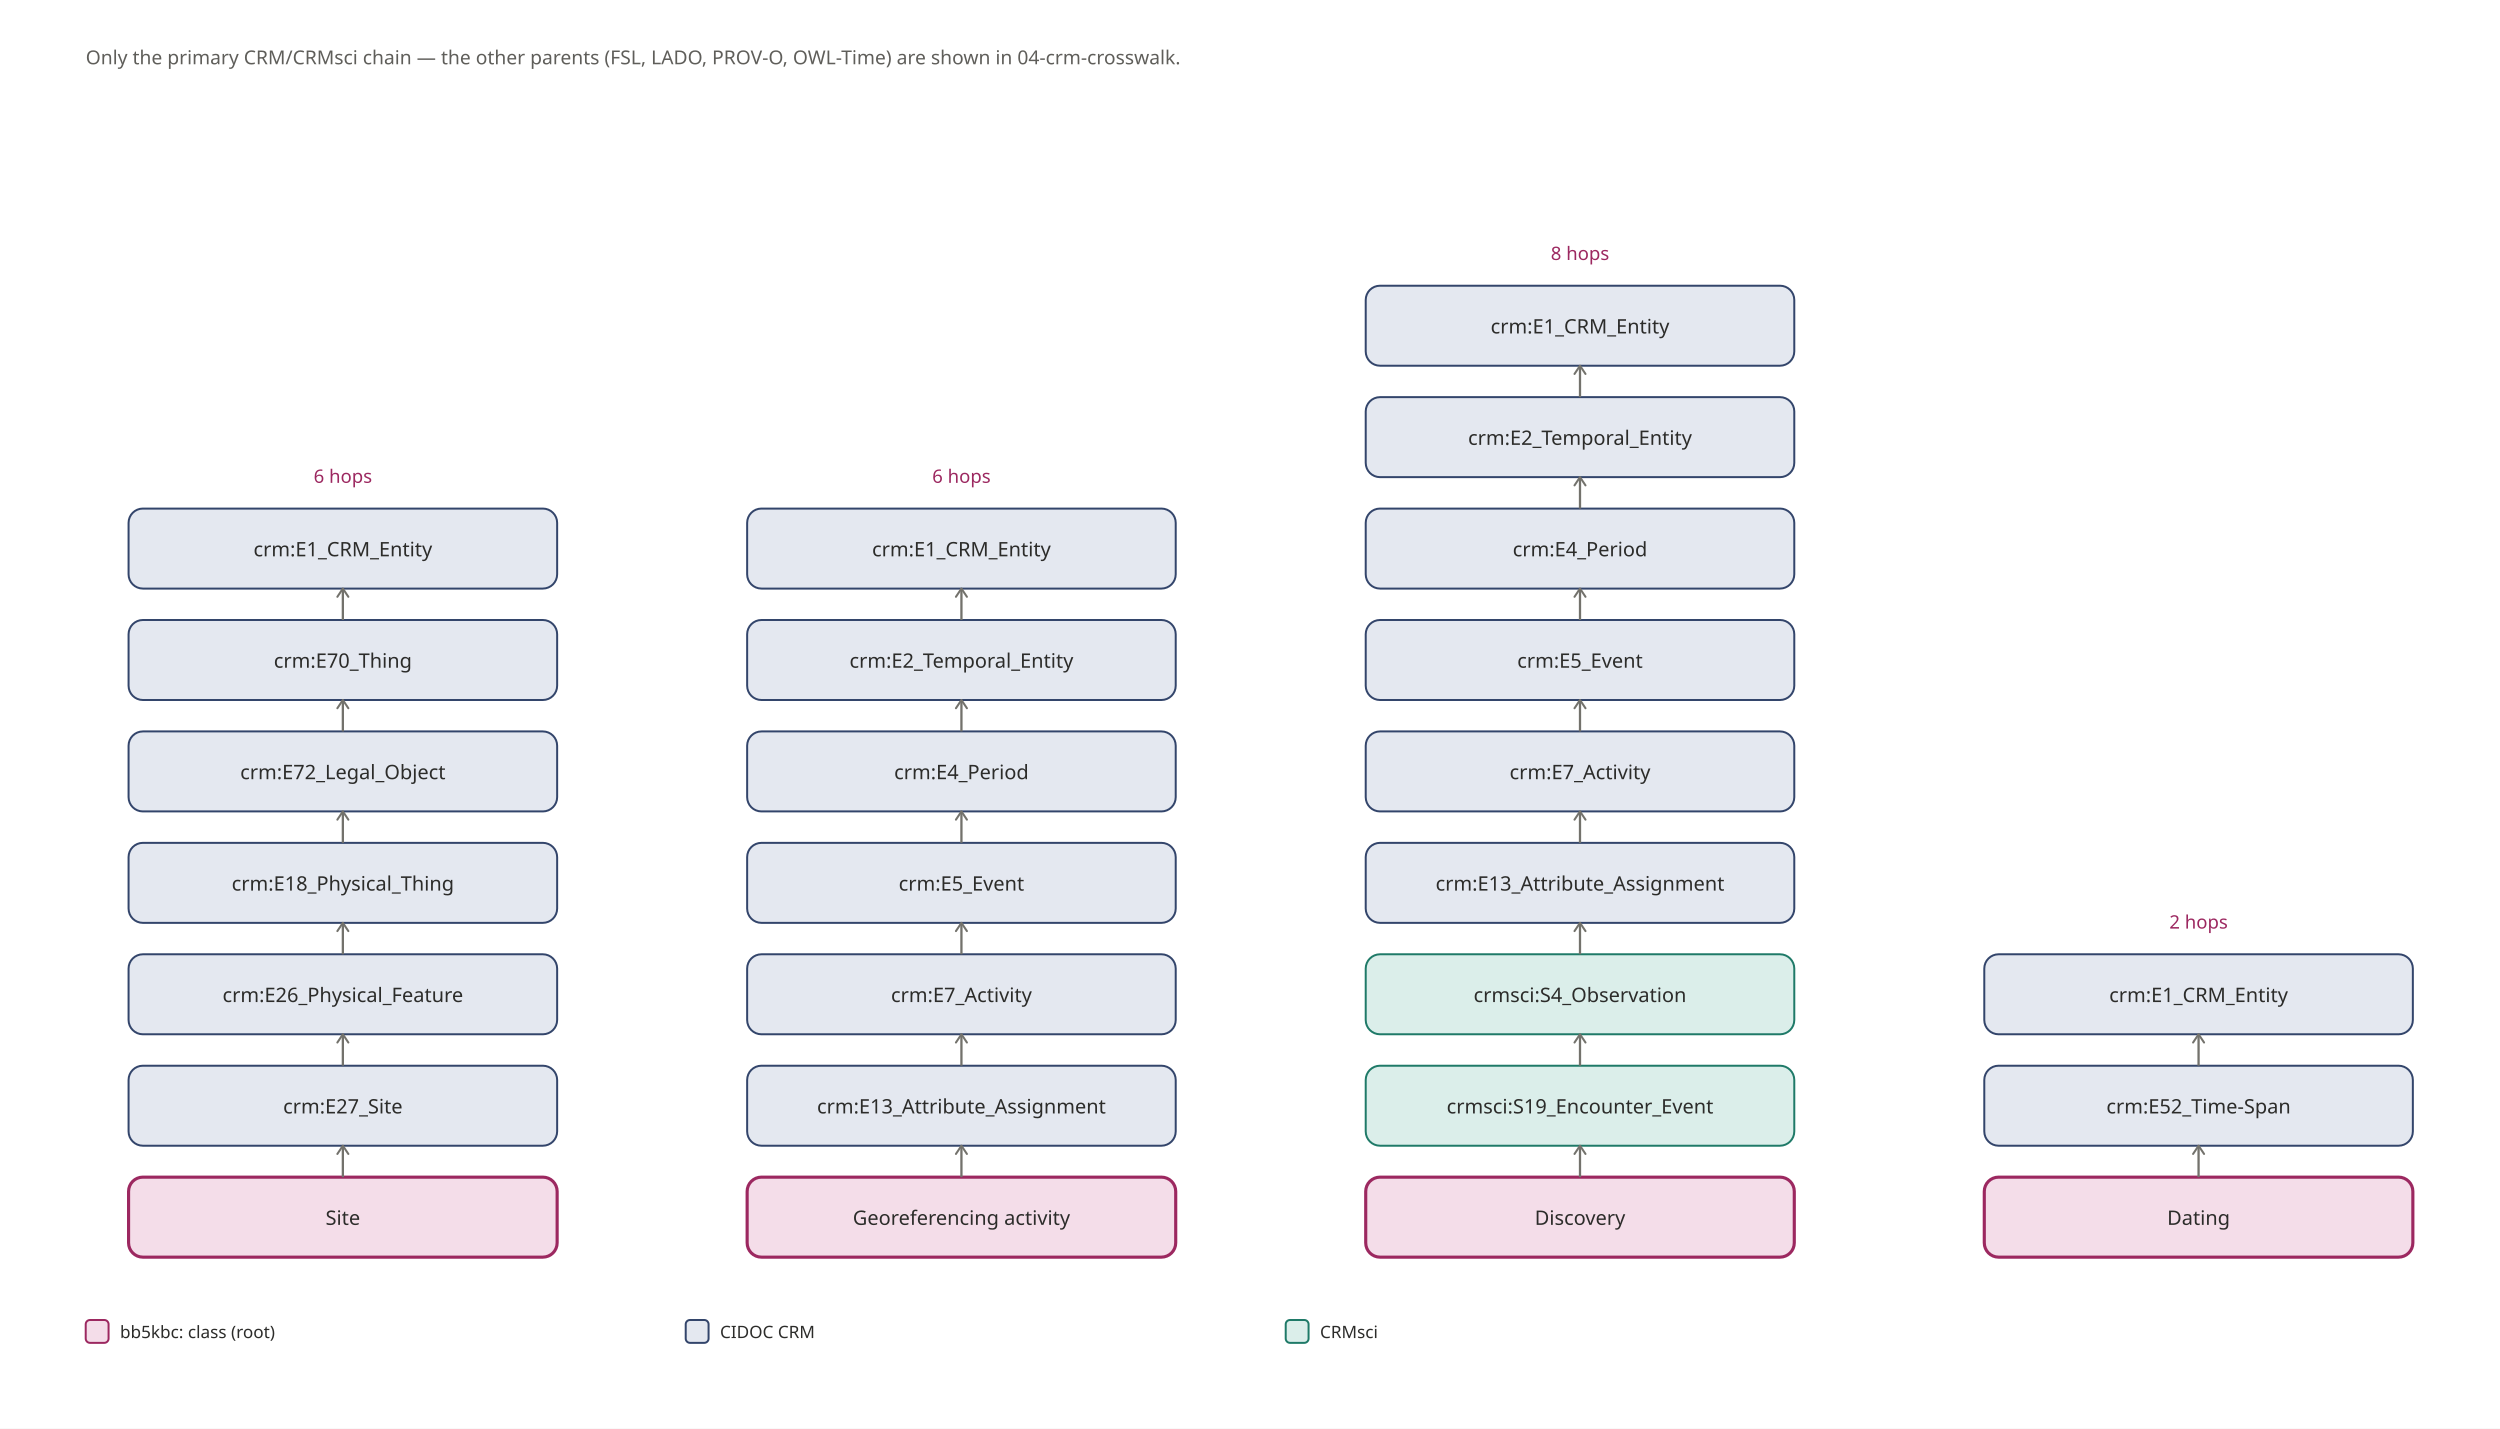
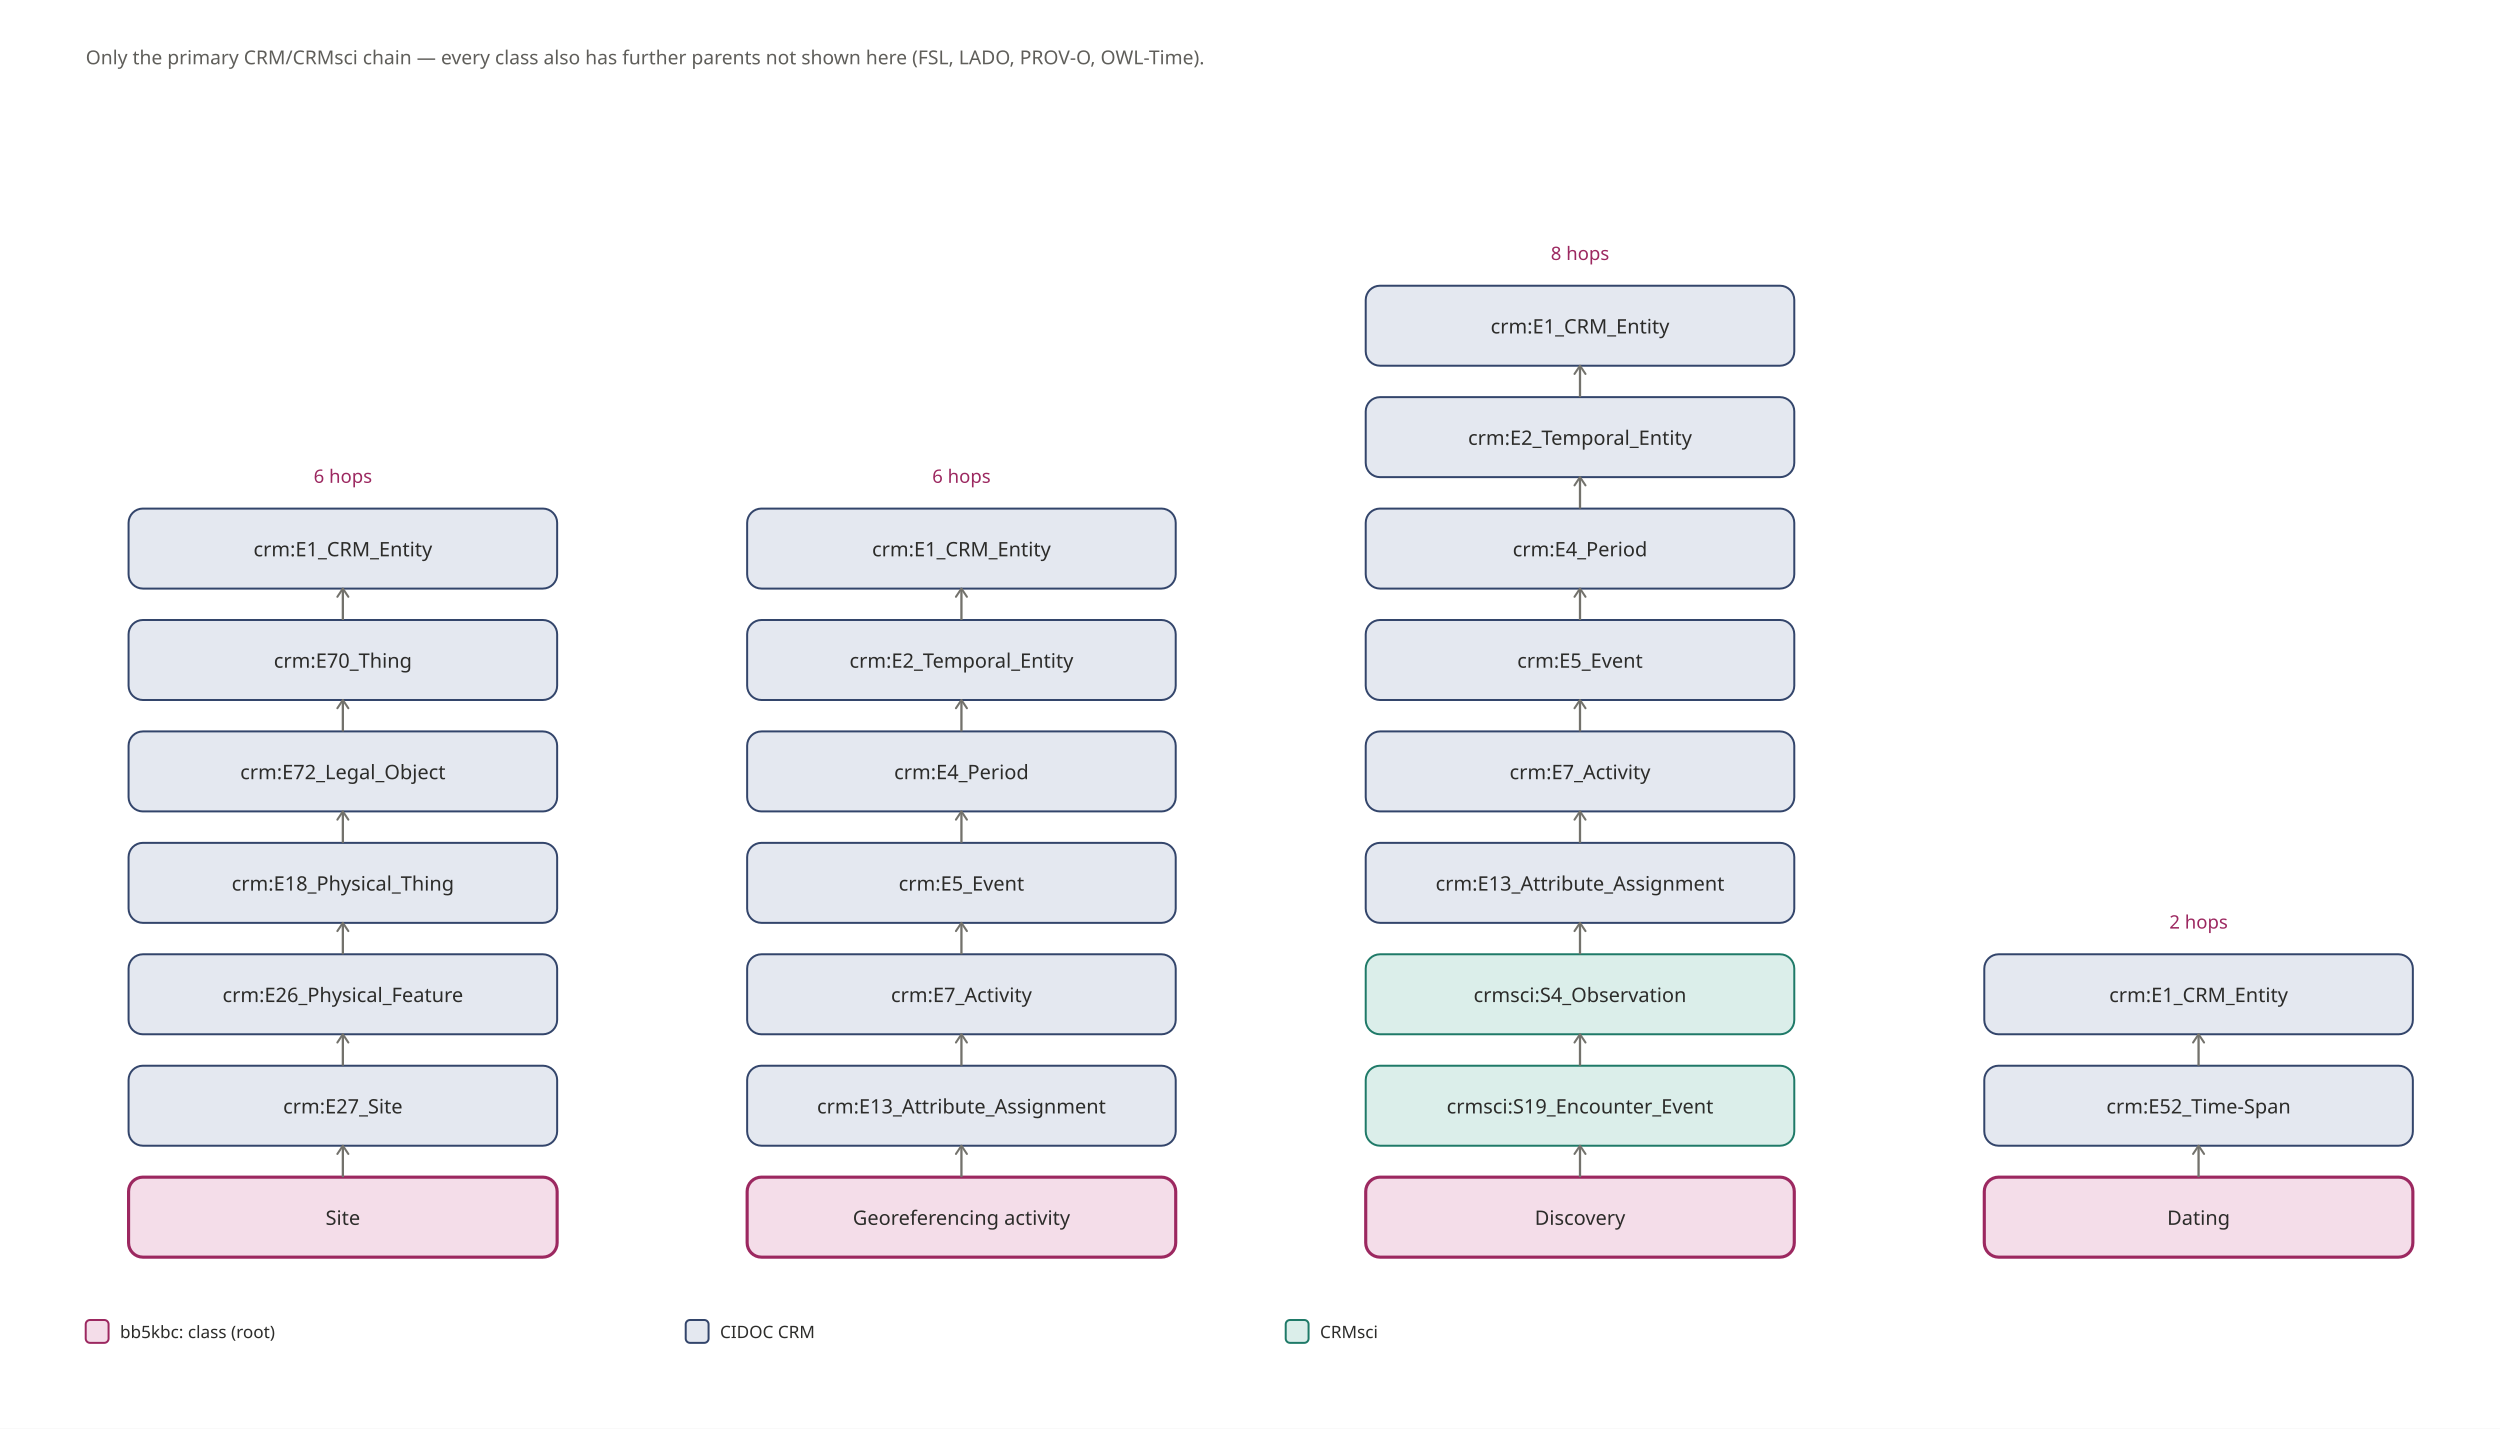
<svg xmlns="http://www.w3.org/2000/svg" width="1750" height="1000" viewBox="0 0 1750 1000" role="img">
  <rect x="0" y="0" width="1750" height="1000" fill="#ffffff" />
  <defs>
    <marker id="arrow" viewBox="0 0 10 10" refX="8" refY="5" markerWidth="6" markerHeight="6" orient="auto-start-reverse">
      <path d="M2 1L8 5L2 9" fill="none" stroke="#73726c" stroke-width="1.5" stroke-linecap="round" stroke-linejoin="round" />
    </marker>
    <marker id="arrow-uncertain" viewBox="0 0 10 10" refX="8" refY="5" markerWidth="6" markerHeight="6" orient="auto-start-reverse">
      <path d="M2 1L8 5L2 9" fill="none" stroke="#a03030" stroke-width="1.5" stroke-linecap="round" stroke-linejoin="round" />
    </marker>
  </defs>
-   <text x="60" y="45" font-family="Fira Sans" font-size="13.5" fill="#5f5e5a">Only the primary CRM/CRMsci chain — the other parents (FSL, LADO, PROV-O, OWL-Time) are shown in 04-crm-crosswalk.</text>
+   <text x="60" y="45" font-family="Fira Sans" font-size="13.5" fill="#5f5e5a">Only the primary CRM/CRMsci chain — every class also has further parents not shown here (FSL, LADO, PROV-O, OWL-Time).</text>
  <rect x="90.0" y="824.0" width="300.0" height="56.0" rx="10" fill="#f4dde9" stroke="#9c2860" stroke-width="2.2" />
  <text x="240.0" y="852.0" text-anchor="middle" dominant-baseline="central" font-family="Fira Sans" font-weight="500" font-size="14.0" fill="#2c2c2a">Site</text>
  <rect x="90.0" y="746.0" width="300.0" height="56.0" rx="10" fill="#e4e8f0" stroke="#33456b" stroke-width="1.4" />
  <text x="240.0" y="774.0" text-anchor="middle" dominant-baseline="central" font-family="Fira Sans" font-weight="500" font-size="14.0" fill="#2c2c2a">crm:E27_Site</text>
  <line x1="240.0" y1="824.0" x2="240.0" y2="802.0" stroke="#73726c" stroke-width="1.6" marker-end="url(#arrow)" />
  <rect x="90.0" y="668.0" width="300.0" height="56.0" rx="10" fill="#e4e8f0" stroke="#33456b" stroke-width="1.4" />
  <text x="240.0" y="696.0" text-anchor="middle" dominant-baseline="central" font-family="Fira Sans" font-weight="500" font-size="14.0" fill="#2c2c2a">crm:E26_Physical_Feature</text>
  <line x1="240.0" y1="746.0" x2="240.0" y2="724.0" stroke="#73726c" stroke-width="1.6" marker-end="url(#arrow)" />
  <rect x="90.0" y="590.0" width="300.0" height="56.0" rx="10" fill="#e4e8f0" stroke="#33456b" stroke-width="1.4" />
  <text x="240.0" y="618.0" text-anchor="middle" dominant-baseline="central" font-family="Fira Sans" font-weight="500" font-size="14.0" fill="#2c2c2a">crm:E18_Physical_Thing</text>
  <line x1="240.0" y1="668.0" x2="240.0" y2="646.0" stroke="#73726c" stroke-width="1.6" marker-end="url(#arrow)" />
  <rect x="90.0" y="512.0" width="300.0" height="56.0" rx="10" fill="#e4e8f0" stroke="#33456b" stroke-width="1.4" />
  <text x="240.0" y="540.0" text-anchor="middle" dominant-baseline="central" font-family="Fira Sans" font-weight="500" font-size="14.0" fill="#2c2c2a">crm:E72_Legal_Object</text>
  <line x1="240.0" y1="590.0" x2="240.0" y2="568.0" stroke="#73726c" stroke-width="1.6" marker-end="url(#arrow)" />
  <rect x="90.0" y="434.0" width="300.0" height="56.0" rx="10" fill="#e4e8f0" stroke="#33456b" stroke-width="1.4" />
  <text x="240.0" y="462.0" text-anchor="middle" dominant-baseline="central" font-family="Fira Sans" font-weight="500" font-size="14.0" fill="#2c2c2a">crm:E70_Thing</text>
  <line x1="240.0" y1="512.0" x2="240.0" y2="490.0" stroke="#73726c" stroke-width="1.6" marker-end="url(#arrow)" />
  <rect x="90.0" y="356.0" width="300.0" height="56.0" rx="10" fill="#e4e8f0" stroke="#33456b" stroke-width="1.4" />
  <text x="240.0" y="384.0" text-anchor="middle" dominant-baseline="central" font-family="Fira Sans" font-weight="500" font-size="14.0" fill="#2c2c2a">crm:E1_CRM_Entity</text>
  <line x1="240.0" y1="434.0" x2="240.0" y2="412.0" stroke="#73726c" stroke-width="1.6" marker-end="url(#arrow)" />
  <rect x="523.0" y="824.0" width="300.0" height="56.0" rx="10" fill="#f4dde9" stroke="#9c2860" stroke-width="2.2" />
  <text x="673.0" y="852.0" text-anchor="middle" dominant-baseline="central" font-family="Fira Sans" font-weight="500" font-size="14.0" fill="#2c2c2a">Georeferencing activity</text>
  <rect x="523.0" y="746.0" width="300.0" height="56.0" rx="10" fill="#e4e8f0" stroke="#33456b" stroke-width="1.4" />
  <text x="673.0" y="774.0" text-anchor="middle" dominant-baseline="central" font-family="Fira Sans" font-weight="500" font-size="14.0" fill="#2c2c2a">crm:E13_Attribute_Assignment</text>
  <line x1="673.0" y1="824.0" x2="673.0" y2="802.0" stroke="#73726c" stroke-width="1.6" marker-end="url(#arrow)" />
  <rect x="523.0" y="668.0" width="300.0" height="56.0" rx="10" fill="#e4e8f0" stroke="#33456b" stroke-width="1.4" />
  <text x="673.0" y="696.0" text-anchor="middle" dominant-baseline="central" font-family="Fira Sans" font-weight="500" font-size="14.0" fill="#2c2c2a">crm:E7_Activity</text>
  <line x1="673.0" y1="746.0" x2="673.0" y2="724.0" stroke="#73726c" stroke-width="1.6" marker-end="url(#arrow)" />
  <rect x="523.0" y="590.0" width="300.0" height="56.0" rx="10" fill="#e4e8f0" stroke="#33456b" stroke-width="1.4" />
  <text x="673.0" y="618.0" text-anchor="middle" dominant-baseline="central" font-family="Fira Sans" font-weight="500" font-size="14.0" fill="#2c2c2a">crm:E5_Event</text>
  <line x1="673.0" y1="668.0" x2="673.0" y2="646.0" stroke="#73726c" stroke-width="1.6" marker-end="url(#arrow)" />
  <rect x="523.0" y="512.0" width="300.0" height="56.0" rx="10" fill="#e4e8f0" stroke="#33456b" stroke-width="1.4" />
  <text x="673.0" y="540.0" text-anchor="middle" dominant-baseline="central" font-family="Fira Sans" font-weight="500" font-size="14.0" fill="#2c2c2a">crm:E4_Period</text>
  <line x1="673.0" y1="590.0" x2="673.0" y2="568.0" stroke="#73726c" stroke-width="1.6" marker-end="url(#arrow)" />
  <rect x="523.0" y="434.0" width="300.0" height="56.0" rx="10" fill="#e4e8f0" stroke="#33456b" stroke-width="1.4" />
  <text x="673.0" y="462.0" text-anchor="middle" dominant-baseline="central" font-family="Fira Sans" font-weight="500" font-size="14.0" fill="#2c2c2a">crm:E2_Temporal_Entity</text>
  <line x1="673.0" y1="512.0" x2="673.0" y2="490.0" stroke="#73726c" stroke-width="1.6" marker-end="url(#arrow)" />
  <rect x="523.0" y="356.0" width="300.0" height="56.0" rx="10" fill="#e4e8f0" stroke="#33456b" stroke-width="1.4" />
  <text x="673.0" y="384.0" text-anchor="middle" dominant-baseline="central" font-family="Fira Sans" font-weight="500" font-size="14.0" fill="#2c2c2a">crm:E1_CRM_Entity</text>
  <line x1="673.0" y1="434.0" x2="673.0" y2="412.0" stroke="#73726c" stroke-width="1.6" marker-end="url(#arrow)" />
  <rect x="956.0" y="824.0" width="300.0" height="56.0" rx="10" fill="#f4dde9" stroke="#9c2860" stroke-width="2.2" />
  <text x="1106.0" y="852.0" text-anchor="middle" dominant-baseline="central" font-family="Fira Sans" font-weight="500" font-size="14.0" fill="#2c2c2a">Discovery</text>
  <rect x="956.0" y="746.0" width="300.0" height="56.0" rx="10" fill="#dbeeea" stroke="#1f7a68" stroke-width="1.4" />
  <text x="1106.0" y="774.0" text-anchor="middle" dominant-baseline="central" font-family="Fira Sans" font-weight="500" font-size="14.0" fill="#2c2c2a">crmsci:S19_Encounter_Event</text>
  <line x1="1106.0" y1="824.0" x2="1106.0" y2="802.0" stroke="#73726c" stroke-width="1.6" marker-end="url(#arrow)" />
  <rect x="956.0" y="668.0" width="300.0" height="56.0" rx="10" fill="#dbeeea" stroke="#1f7a68" stroke-width="1.4" />
  <text x="1106.0" y="696.0" text-anchor="middle" dominant-baseline="central" font-family="Fira Sans" font-weight="500" font-size="14.0" fill="#2c2c2a">crmsci:S4_Observation</text>
  <line x1="1106.0" y1="746.0" x2="1106.0" y2="724.0" stroke="#73726c" stroke-width="1.6" marker-end="url(#arrow)" />
  <rect x="956.0" y="590.0" width="300.0" height="56.0" rx="10" fill="#e4e8f0" stroke="#33456b" stroke-width="1.4" />
  <text x="1106.0" y="618.0" text-anchor="middle" dominant-baseline="central" font-family="Fira Sans" font-weight="500" font-size="14.0" fill="#2c2c2a">crm:E13_Attribute_Assignment</text>
  <line x1="1106.0" y1="668.0" x2="1106.0" y2="646.0" stroke="#73726c" stroke-width="1.6" marker-end="url(#arrow)" />
  <rect x="956.0" y="512.0" width="300.0" height="56.0" rx="10" fill="#e4e8f0" stroke="#33456b" stroke-width="1.4" />
  <text x="1106.0" y="540.0" text-anchor="middle" dominant-baseline="central" font-family="Fira Sans" font-weight="500" font-size="14.0" fill="#2c2c2a">crm:E7_Activity</text>
  <line x1="1106.0" y1="590.0" x2="1106.0" y2="568.0" stroke="#73726c" stroke-width="1.6" marker-end="url(#arrow)" />
  <rect x="956.0" y="434.0" width="300.0" height="56.0" rx="10" fill="#e4e8f0" stroke="#33456b" stroke-width="1.4" />
  <text x="1106.0" y="462.0" text-anchor="middle" dominant-baseline="central" font-family="Fira Sans" font-weight="500" font-size="14.0" fill="#2c2c2a">crm:E5_Event</text>
  <line x1="1106.0" y1="512.0" x2="1106.0" y2="490.0" stroke="#73726c" stroke-width="1.6" marker-end="url(#arrow)" />
  <rect x="956.0" y="356.0" width="300.0" height="56.0" rx="10" fill="#e4e8f0" stroke="#33456b" stroke-width="1.4" />
  <text x="1106.0" y="384.0" text-anchor="middle" dominant-baseline="central" font-family="Fira Sans" font-weight="500" font-size="14.0" fill="#2c2c2a">crm:E4_Period</text>
  <line x1="1106.0" y1="434.0" x2="1106.0" y2="412.0" stroke="#73726c" stroke-width="1.6" marker-end="url(#arrow)" />
  <rect x="956.0" y="278.0" width="300.0" height="56.0" rx="10" fill="#e4e8f0" stroke="#33456b" stroke-width="1.4" />
  <text x="1106.0" y="306.0" text-anchor="middle" dominant-baseline="central" font-family="Fira Sans" font-weight="500" font-size="14.0" fill="#2c2c2a">crm:E2_Temporal_Entity</text>
  <line x1="1106.0" y1="356.0" x2="1106.0" y2="334.0" stroke="#73726c" stroke-width="1.6" marker-end="url(#arrow)" />
  <rect x="956.0" y="200.0" width="300.0" height="56.0" rx="10" fill="#e4e8f0" stroke="#33456b" stroke-width="1.4" />
  <text x="1106.0" y="228.0" text-anchor="middle" dominant-baseline="central" font-family="Fira Sans" font-weight="500" font-size="14.0" fill="#2c2c2a">crm:E1_CRM_Entity</text>
  <line x1="1106.0" y1="278.0" x2="1106.0" y2="256.0" stroke="#73726c" stroke-width="1.6" marker-end="url(#arrow)" />
  <rect x="1389.0" y="824.0" width="300.0" height="56.0" rx="10" fill="#f4dde9" stroke="#9c2860" stroke-width="2.2" />
  <text x="1539.0" y="852.0" text-anchor="middle" dominant-baseline="central" font-family="Fira Sans" font-weight="500" font-size="14.0" fill="#2c2c2a">Dating</text>
  <rect x="1389.0" y="746.0" width="300.0" height="56.0" rx="10" fill="#e4e8f0" stroke="#33456b" stroke-width="1.4" />
  <text x="1539.0" y="774.0" text-anchor="middle" dominant-baseline="central" font-family="Fira Sans" font-weight="500" font-size="14.0" fill="#2c2c2a">crm:E52_Time-Span</text>
  <line x1="1539.0" y1="824.0" x2="1539.0" y2="802.0" stroke="#73726c" stroke-width="1.6" marker-end="url(#arrow)" />
  <rect x="1389.0" y="668.0" width="300.0" height="56.0" rx="10" fill="#e4e8f0" stroke="#33456b" stroke-width="1.4" />
  <text x="1539.0" y="696.0" text-anchor="middle" dominant-baseline="central" font-family="Fira Sans" font-weight="500" font-size="14.0" fill="#2c2c2a">crm:E1_CRM_Entity</text>
  <line x1="1539.0" y1="746.0" x2="1539.0" y2="724.0" stroke="#73726c" stroke-width="1.6" marker-end="url(#arrow)" />
  <text x="240.0" y="338.0" text-anchor="middle" font-family="Fira Sans" font-weight="500" font-size="13" fill="#9c2860">6 hops</text>
  <text x="673.0" y="338.0" text-anchor="middle" font-family="Fira Sans" font-weight="500" font-size="13" fill="#9c2860">6 hops</text>
  <text x="1106.0" y="182.0" text-anchor="middle" font-family="Fira Sans" font-weight="500" font-size="13" fill="#9c2860">8 hops</text>
  <text x="1539.0" y="650.0" text-anchor="middle" font-family="Fira Sans" font-weight="500" font-size="13" fill="#9c2860">2 hops</text>
  <rect x="60.0" y="924.0" width="16" height="16" rx="3" fill="#f4dde9" stroke="#9c2860" stroke-width="1.4" />
  <text x="84.0" y="932.0" dominant-baseline="central" font-family="Fira Sans" font-size="12" fill="#2c2c2a">bb5kbc: class (root)</text>
  <rect x="480.0" y="924.0" width="16" height="16" rx="3" fill="#e4e8f0" stroke="#33456b" stroke-width="1.4" />
  <text x="504.0" y="932.0" dominant-baseline="central" font-family="Fira Sans" font-size="12" fill="#2c2c2a">CIDOC CRM</text>
  <rect x="900.0" y="924.0" width="16" height="16" rx="3" fill="#dbeeea" stroke="#1f7a68" stroke-width="1.4" />
  <text x="924.0" y="932.0" dominant-baseline="central" font-family="Fira Sans" font-size="12" fill="#2c2c2a">CRMsci</text>
</svg>
